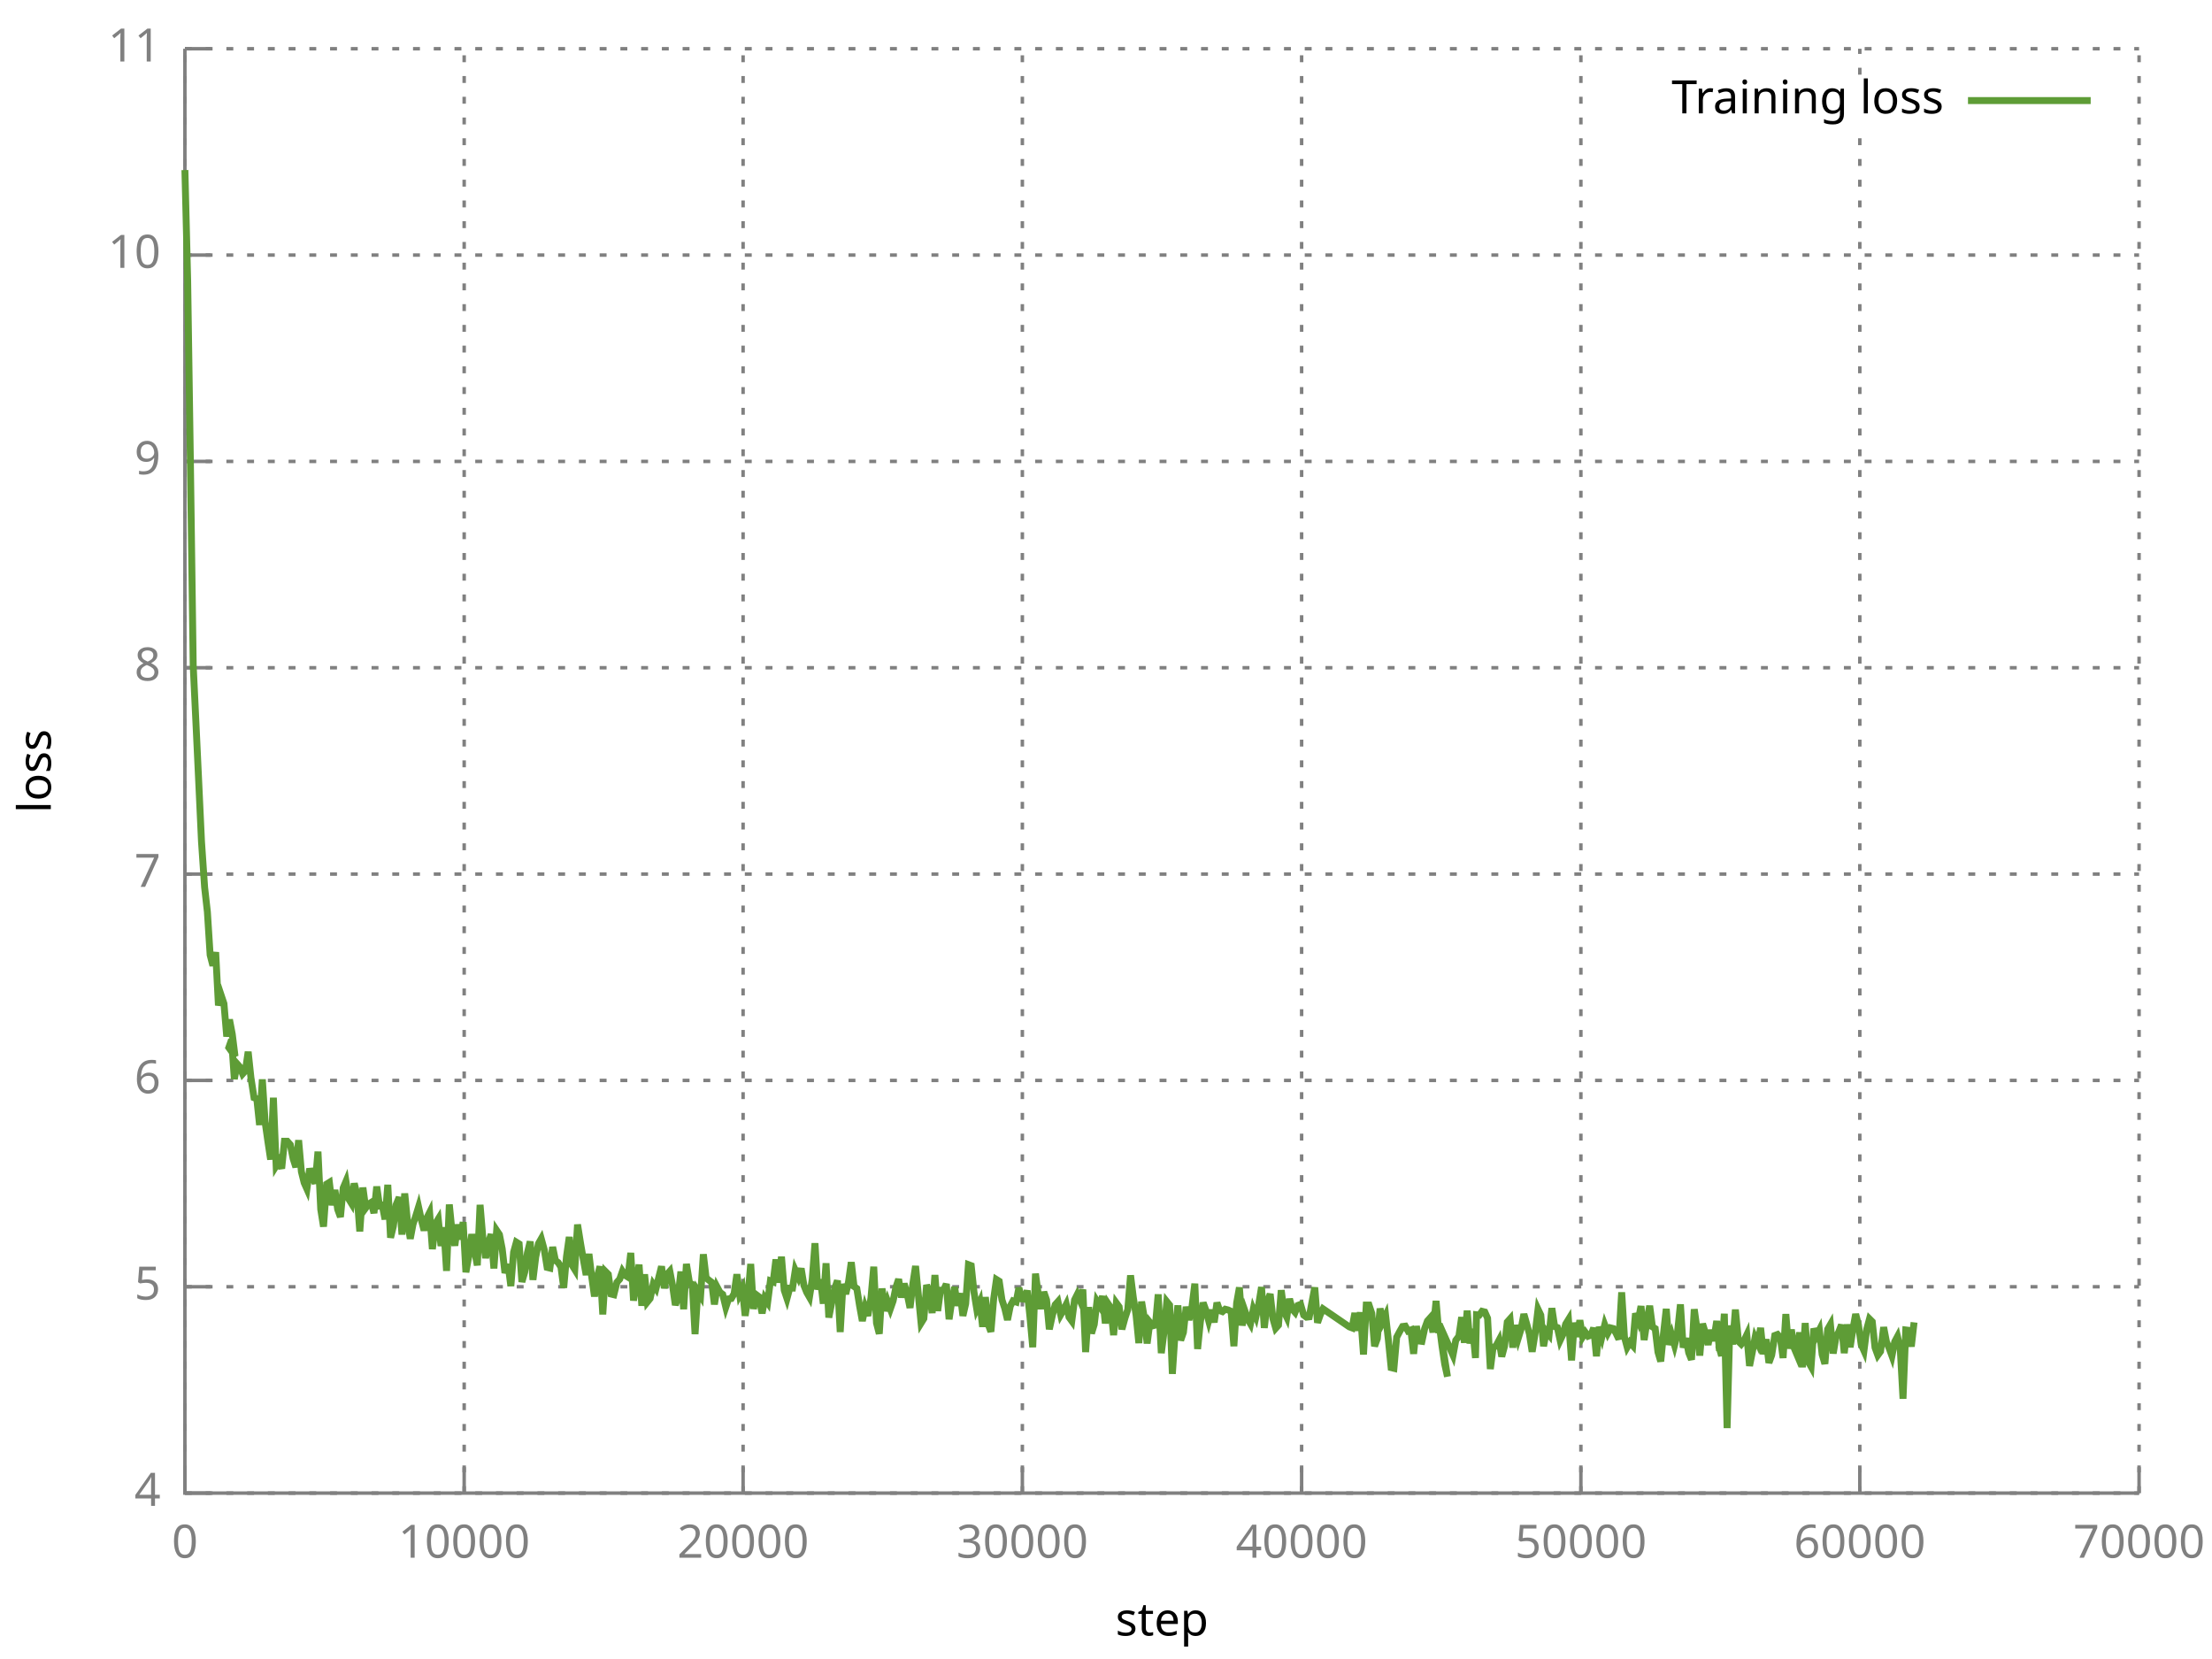
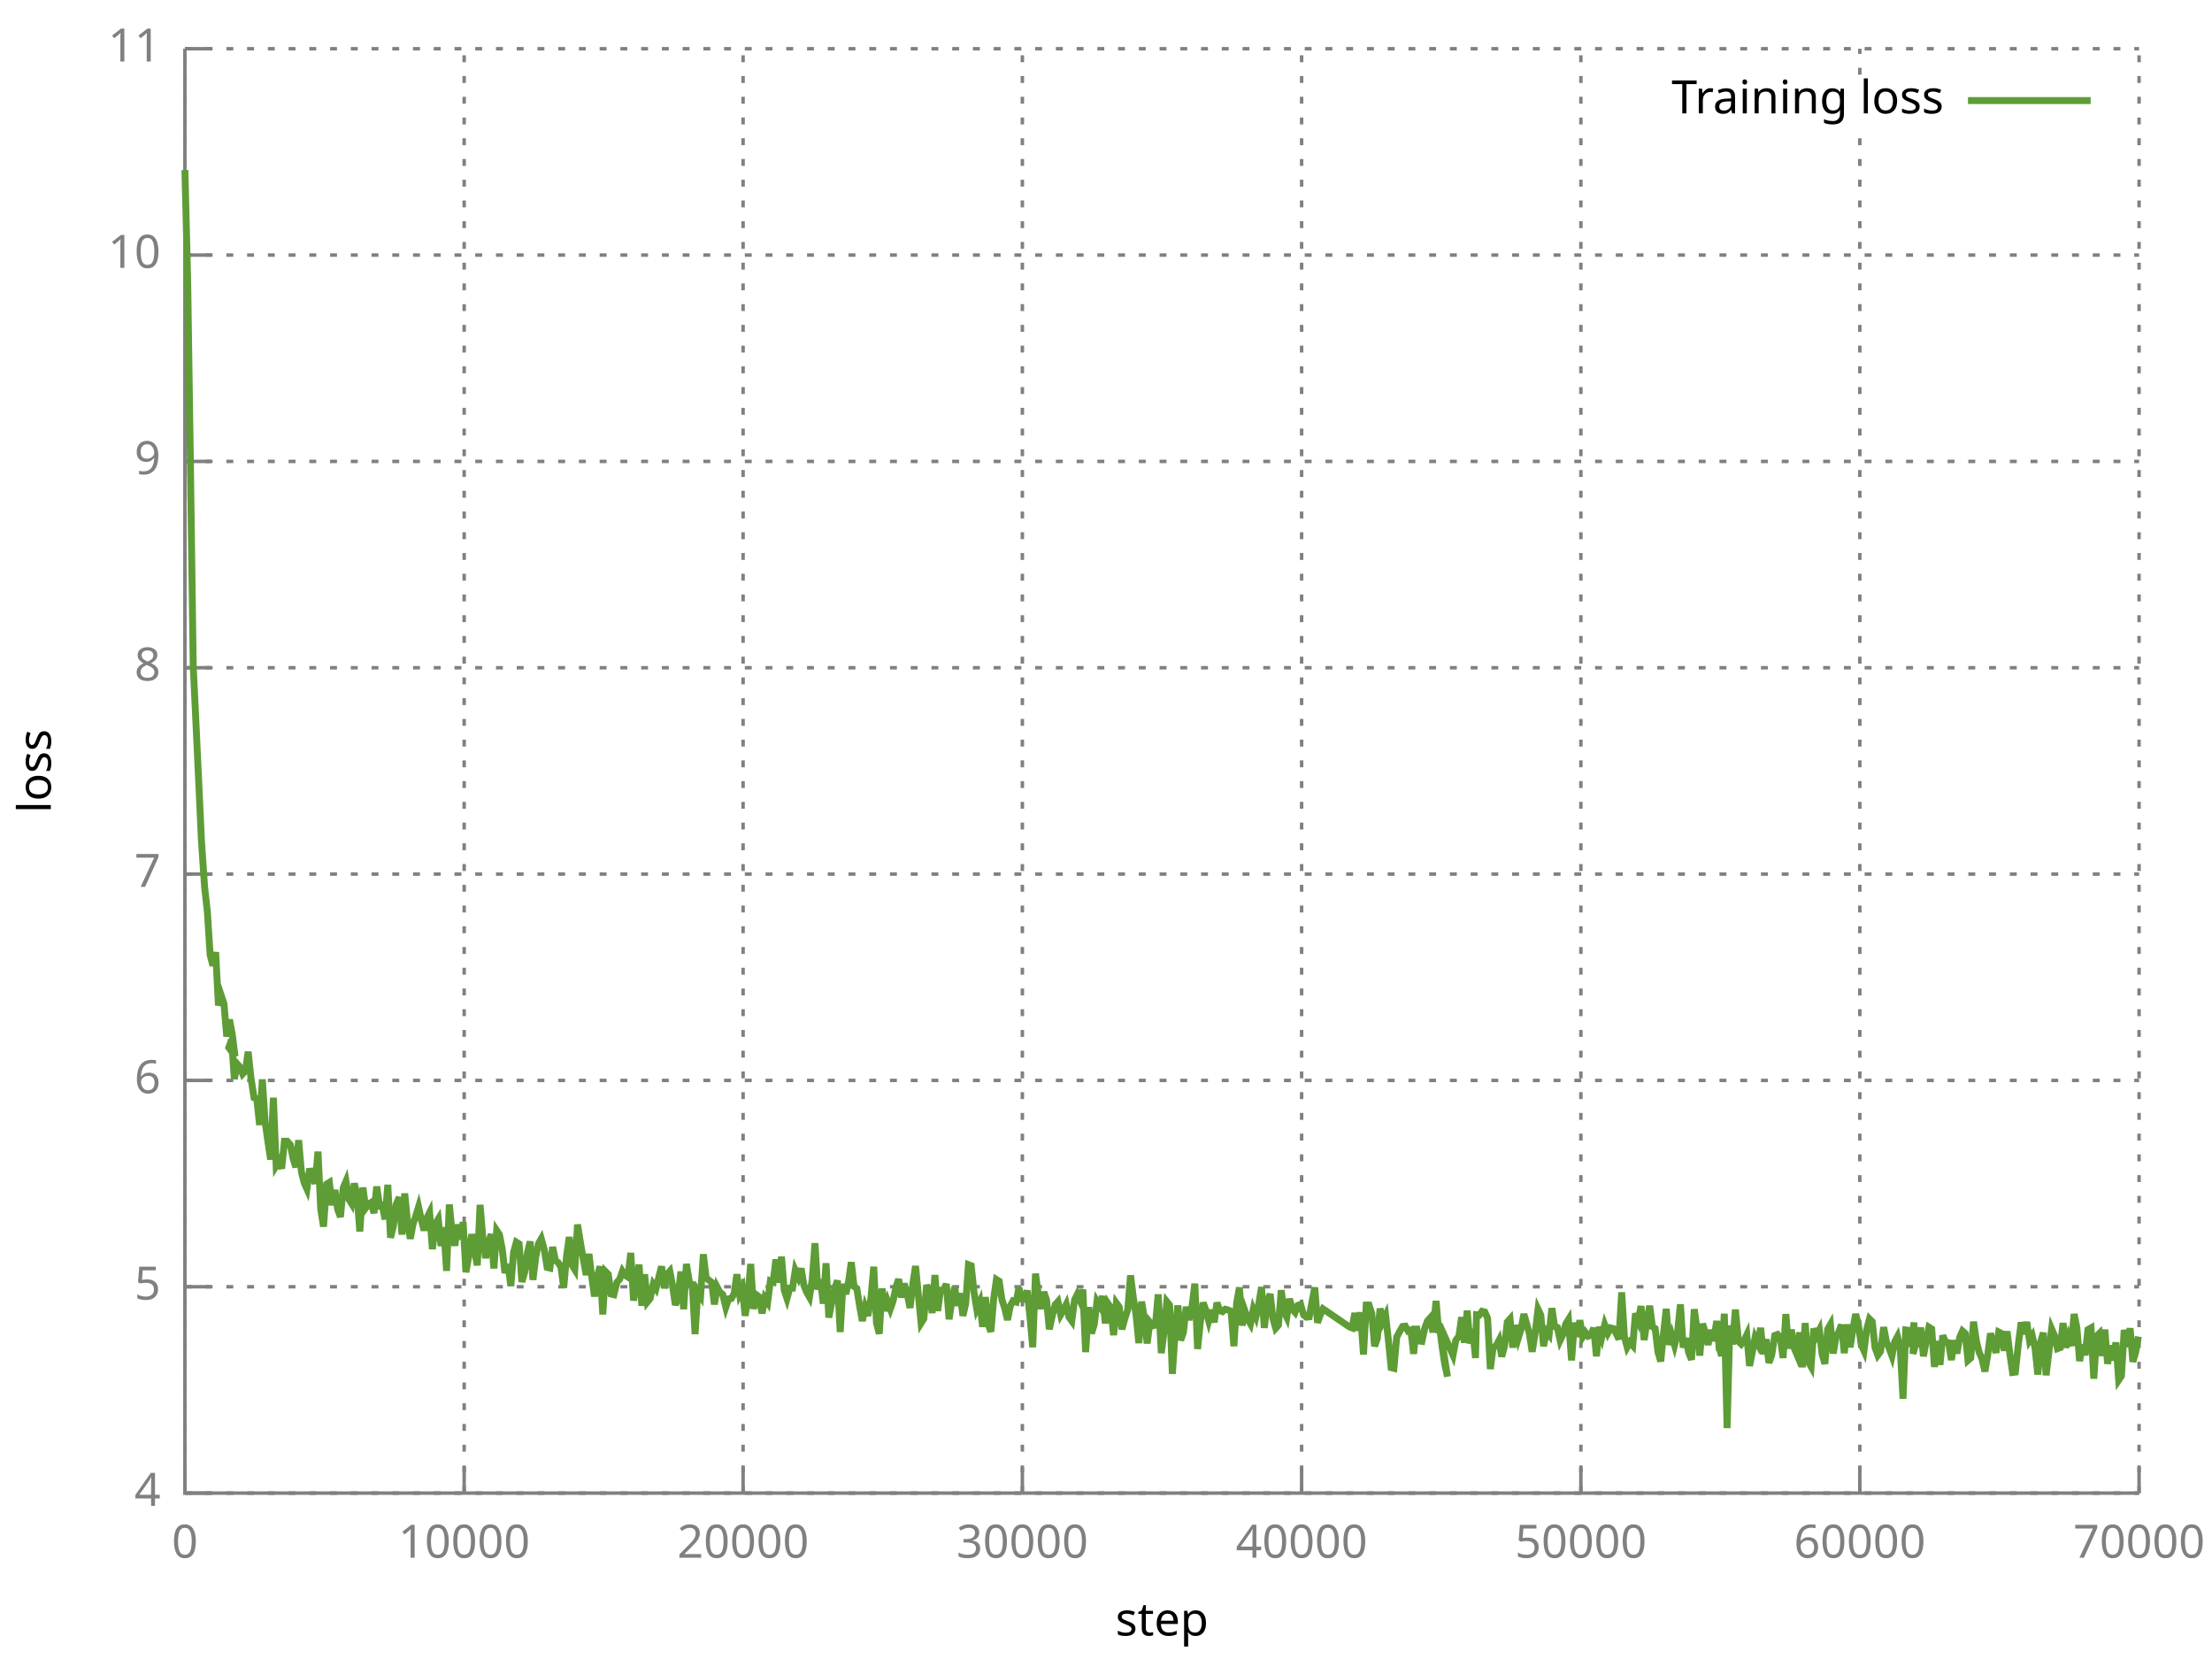
<svg xmlns="http://www.w3.org/2000/svg" xmlns:xlink="http://www.w3.org/1999/xlink" width="640" height="480" viewBox="0 0 640 480">
  <g id="gnuplot_canvas">
    <rect x="0" y="0" width="640" height="480" fill="none" />
    <defs>
      <circle id="gpDot" r="0.5" stroke-width="0.5" />
      <path id="gpPt0" stroke-width="0.267" stroke="currentColor" d="M-1,0 h2 M0,-1 v2" />
      <path id="gpPt1" stroke-width="0.267" stroke="currentColor" d="M-1,-1 L1,1 M1,-1 L-1,1" />
      <path id="gpPt2" stroke-width="0.267" stroke="currentColor" d="M-1,0 L1,0 M0,-1 L0,1 M-1,-1 L1,1 M-1,1 L1,-1" />
      <rect id="gpPt3" stroke-width="0.267" stroke="currentColor" x="-1" y="-1" width="2" height="2" />
      <rect id="gpPt4" stroke-width="0.267" stroke="currentColor" fill="currentColor" x="-1" y="-1" width="2" height="2" />
      <circle id="gpPt5" stroke-width="0.267" stroke="currentColor" cx="0" cy="0" r="1" />
      <use xlink:href="#gpPt5" id="gpPt6" fill="currentColor" stroke="none" />
      <path id="gpPt7" stroke-width="0.267" stroke="currentColor" d="M0,-1.33 L-1.33,0.67 L1.33,0.67 z" />
      <use xlink:href="#gpPt7" id="gpPt8" fill="currentColor" stroke="none" />
      <use xlink:href="#gpPt7" id="gpPt9" stroke="currentColor" transform="rotate(180)" />
      <use xlink:href="#gpPt9" id="gpPt10" fill="currentColor" stroke="none" />
      <use xlink:href="#gpPt3" id="gpPt11" stroke="currentColor" transform="rotate(45)" />
      <use xlink:href="#gpPt11" id="gpPt12" fill="currentColor" stroke="none" />
      <filter id="greybox" filterUnits="objectBoundingBox" x="0" y="0" height="1" width="1">
        <feFlood flood-color="lightgrey" flood-opacity="1" result="grey" />
        <feComposite in="SourceGraphic" in2="grey" operator="atop" />
      </filter>
    </defs>
    <g style="fill:none; color:white; stroke:currentColor; stroke-width:1.00; stroke-linecap:butt; stroke-linejoin:miter">
</g>
    <g style="fill:none; color:red; stroke:currentColor; stroke-width:1.00; stroke-linecap:butt; stroke-linejoin:miter">
</g>
    <g style="fill:none; color:gray; stroke:currentColor; stroke-width:1.00; stroke-linecap:butt; stroke-linejoin:miter">
      <path stroke="rgb(128, 128, 128)" stroke-dasharray=" 2,4" class="gridline" d="M53.5,432.0 L618.9,432.0  " />
    </g>
    <g style="fill:none; color:red; stroke:currentColor; stroke-width:1.00; stroke-linecap:butt; stroke-linejoin:miter">
      <path stroke="rgb(128, 128, 128)" d="M53.5,432.0 L61.0,432.0  " />
      <g transform="translate(46.5,435.7)" style="stroke:none; fill:rgb(128,128,128); font-family:Verdana; font-size:10.00pt; text-anchor:end">
        <text> 4</text>
      </g>
    </g>
    <g style="fill:none; color:gray; stroke:currentColor; stroke-width:1.00; stroke-linecap:butt; stroke-linejoin:miter">
      <path stroke="rgb(128, 128, 128)" stroke-dasharray=" 2,4" class="gridline" d="M53.5,372.3 L618.9,372.3  " />
    </g>
    <g style="fill:none; color:red; stroke:currentColor; stroke-width:1.00; stroke-linecap:butt; stroke-linejoin:miter">
      <path stroke="rgb(128, 128, 128)" d="M53.5,372.3 L61.0,372.3  " />
      <g transform="translate(46.5,376.0)" style="stroke:none; fill:rgb(128,128,128); font-family:Verdana; font-size:10.00pt; text-anchor:end">
        <text> 5</text>
      </g>
    </g>
    <g style="fill:none; color:gray; stroke:currentColor; stroke-width:1.00; stroke-linecap:butt; stroke-linejoin:miter">
      <path stroke="rgb(128, 128, 128)" stroke-dasharray=" 2,4" class="gridline" d="M53.5,312.6 L618.9,312.6  " />
    </g>
    <g style="fill:none; color:red; stroke:currentColor; stroke-width:1.00; stroke-linecap:butt; stroke-linejoin:miter">
      <path stroke="rgb(128, 128, 128)" d="M53.5,312.6 L61.0,312.6  " />
      <g transform="translate(46.5,316.3)" style="stroke:none; fill:rgb(128,128,128); font-family:Verdana; font-size:10.00pt; text-anchor:end">
        <text> 6</text>
      </g>
    </g>
    <g style="fill:none; color:gray; stroke:currentColor; stroke-width:1.00; stroke-linecap:butt; stroke-linejoin:miter">
      <path stroke="rgb(128, 128, 128)" stroke-dasharray=" 2,4" class="gridline" d="M53.5,252.9 L618.9,252.9  " />
    </g>
    <g style="fill:none; color:red; stroke:currentColor; stroke-width:1.00; stroke-linecap:butt; stroke-linejoin:miter">
      <path stroke="rgb(128, 128, 128)" d="M53.5,252.9 L61.0,252.9  " />
      <g transform="translate(46.5,256.6)" style="stroke:none; fill:rgb(128,128,128); font-family:Verdana; font-size:10.00pt; text-anchor:end">
        <text> 7</text>
      </g>
    </g>
    <g style="fill:none; color:gray; stroke:currentColor; stroke-width:1.00; stroke-linecap:butt; stroke-linejoin:miter">
      <path stroke="rgb(128, 128, 128)" stroke-dasharray=" 2,4" class="gridline" d="M53.5,193.2 L618.9,193.2  " />
    </g>
    <g style="fill:none; color:red; stroke:currentColor; stroke-width:1.00; stroke-linecap:butt; stroke-linejoin:miter">
      <path stroke="rgb(128, 128, 128)" d="M53.5,193.2 L61.0,193.2  " />
      <g transform="translate(46.5,196.9)" style="stroke:none; fill:rgb(128,128,128); font-family:Verdana; font-size:10.00pt; text-anchor:end">
        <text> 8</text>
      </g>
    </g>
    <g style="fill:none; color:gray; stroke:currentColor; stroke-width:1.00; stroke-linecap:butt; stroke-linejoin:miter">
      <path stroke="rgb(128, 128, 128)" stroke-dasharray=" 2,4" class="gridline" d="M53.5,133.5 L618.9,133.5  " />
    </g>
    <g style="fill:none; color:red; stroke:currentColor; stroke-width:1.00; stroke-linecap:butt; stroke-linejoin:miter">
      <path stroke="rgb(128, 128, 128)" d="M53.5,133.5 L61.0,133.5  " />
      <g transform="translate(46.5,137.2)" style="stroke:none; fill:rgb(128,128,128); font-family:Verdana; font-size:10.00pt; text-anchor:end">
        <text> 9</text>
      </g>
    </g>
    <g style="fill:none; color:gray; stroke:currentColor; stroke-width:1.00; stroke-linecap:butt; stroke-linejoin:miter">
      <path stroke="rgb(128, 128, 128)" stroke-dasharray=" 2,4" class="gridline" d="M53.5,73.8 L618.9,73.8  " />
    </g>
    <g style="fill:none; color:red; stroke:currentColor; stroke-width:1.00; stroke-linecap:butt; stroke-linejoin:miter">
      <path stroke="rgb(128, 128, 128)" d="M53.5,73.8 L61.0,73.8  " />
      <g transform="translate(46.5,77.5)" style="stroke:none; fill:rgb(128,128,128); font-family:Verdana; font-size:10.00pt; text-anchor:end">
        <text> 10</text>
      </g>
    </g>
    <g style="fill:none; color:gray; stroke:currentColor; stroke-width:1.00; stroke-linecap:butt; stroke-linejoin:miter">
      <path stroke="rgb(128, 128, 128)" stroke-dasharray=" 2,4" class="gridline" d="M53.5,14.1 L618.9,14.1  " />
    </g>
    <g style="fill:none; color:red; stroke:currentColor; stroke-width:1.00; stroke-linecap:butt; stroke-linejoin:miter">
      <path stroke="rgb(128, 128, 128)" d="M53.5,14.1 L61.0,14.1  " />
      <g transform="translate(46.5,17.8)" style="stroke:none; fill:rgb(128,128,128); font-family:Verdana; font-size:10.00pt; text-anchor:end">
        <text> 11</text>
      </g>
    </g>
    <g style="fill:none; color:gray; stroke:currentColor; stroke-width:1.00; stroke-linecap:butt; stroke-linejoin:miter">
      <path stroke="rgb(128, 128, 128)" stroke-dasharray=" 2,4" class="gridline" d="M53.5,432.0 L53.5,14.1  " />
    </g>
    <g style="fill:none; color:red; stroke:currentColor; stroke-width:1.00; stroke-linecap:butt; stroke-linejoin:miter">
      <path stroke="rgb(128, 128, 128)" d="M53.5,432.0 L53.5,424.5  " />
      <g transform="translate(53.5,450.7)" style="stroke:none; fill:rgb(128,128,128); font-family:Verdana; font-size:10.00pt; text-anchor:middle">
        <text> 0</text>
      </g>
    </g>
    <g style="fill:none; color:gray; stroke:currentColor; stroke-width:1.00; stroke-linecap:butt; stroke-linejoin:miter">
      <path stroke="rgb(128, 128, 128)" stroke-dasharray=" 2,4" class="gridline" d="M134.3,432.0 L134.3,14.1  " />
    </g>
    <g style="fill:none; color:red; stroke:currentColor; stroke-width:1.00; stroke-linecap:butt; stroke-linejoin:miter">
      <path stroke="rgb(128, 128, 128)" d="M134.3,432.0 L134.3,424.5  " />
      <g transform="translate(134.3,450.7)" style="stroke:none; fill:rgb(128,128,128); font-family:Verdana; font-size:10.00pt; text-anchor:middle">
        <text> 10000</text>
      </g>
    </g>
    <g style="fill:none; color:gray; stroke:currentColor; stroke-width:1.00; stroke-linecap:butt; stroke-linejoin:miter">
      <path stroke="rgb(128, 128, 128)" stroke-dasharray=" 2,4" class="gridline" d="M215.0,432.0 L215.0,14.1  " />
    </g>
    <g style="fill:none; color:red; stroke:currentColor; stroke-width:1.00; stroke-linecap:butt; stroke-linejoin:miter">
      <path stroke="rgb(128, 128, 128)" d="M215.0,432.0 L215.0,424.5  " />
      <g transform="translate(215.0,450.7)" style="stroke:none; fill:rgb(128,128,128); font-family:Verdana; font-size:10.00pt; text-anchor:middle">
        <text> 20000</text>
      </g>
    </g>
    <g style="fill:none; color:gray; stroke:currentColor; stroke-width:1.00; stroke-linecap:butt; stroke-linejoin:miter">
      <path stroke="rgb(128, 128, 128)" stroke-dasharray=" 2,4" class="gridline" d="M295.8,432.0 L295.8,14.1  " />
    </g>
    <g style="fill:none; color:red; stroke:currentColor; stroke-width:1.00; stroke-linecap:butt; stroke-linejoin:miter">
      <path stroke="rgb(128, 128, 128)" d="M295.8,432.0 L295.8,424.5  " />
      <g transform="translate(295.8,450.7)" style="stroke:none; fill:rgb(128,128,128); font-family:Verdana; font-size:10.00pt; text-anchor:middle">
        <text> 30000</text>
      </g>
    </g>
    <g style="fill:none; color:gray; stroke:currentColor; stroke-width:1.00; stroke-linecap:butt; stroke-linejoin:miter">
      <path stroke="rgb(128, 128, 128)" stroke-dasharray=" 2,4" class="gridline" d="M376.6,432.0 L376.6,14.1  " />
    </g>
    <g style="fill:none; color:red; stroke:currentColor; stroke-width:1.00; stroke-linecap:butt; stroke-linejoin:miter">
      <path stroke="rgb(128, 128, 128)" d="M376.6,432.0 L376.6,424.5  " />
      <g transform="translate(376.6,450.7)" style="stroke:none; fill:rgb(128,128,128); font-family:Verdana; font-size:10.00pt; text-anchor:middle">
        <text> 40000</text>
      </g>
    </g>
    <g style="fill:none; color:gray; stroke:currentColor; stroke-width:1.00; stroke-linecap:butt; stroke-linejoin:miter">
      <path stroke="rgb(128, 128, 128)" stroke-dasharray=" 2,4" class="gridline" d="M457.4,432.0 L457.4,14.1  " />
    </g>
    <g style="fill:none; color:red; stroke:currentColor; stroke-width:1.00; stroke-linecap:butt; stroke-linejoin:miter">
      <path stroke="rgb(128, 128, 128)" d="M457.4,432.0 L457.4,424.5  " />
      <g transform="translate(457.4,450.7)" style="stroke:none; fill:rgb(128,128,128); font-family:Verdana; font-size:10.00pt; text-anchor:middle">
        <text> 50000</text>
      </g>
    </g>
    <g style="fill:none; color:gray; stroke:currentColor; stroke-width:1.00; stroke-linecap:butt; stroke-linejoin:miter">
      <path stroke="rgb(128, 128, 128)" stroke-dasharray=" 2,4" class="gridline" d="M538.1,432.0 L538.1,36.6 M538.1,21.6 L538.1,14.1  " />
    </g>
    <g style="fill:none; color:red; stroke:currentColor; stroke-width:1.00; stroke-linecap:butt; stroke-linejoin:miter">
      <path stroke="rgb(128, 128, 128)" d="M538.1,432.0 L538.1,424.5  " />
      <g transform="translate(538.1,450.7)" style="stroke:none; fill:rgb(128,128,128); font-family:Verdana; font-size:10.00pt; text-anchor:middle">
        <text> 60000</text>
      </g>
    </g>
    <g style="fill:none; color:gray; stroke:currentColor; stroke-width:1.00; stroke-linecap:butt; stroke-linejoin:miter">
      <path stroke="rgb(128, 128, 128)" stroke-dasharray=" 2,4" class="gridline" d="M618.9,432.0 L618.9,14.1  " />
    </g>
    <g style="fill:none; color:red; stroke:currentColor; stroke-width:1.00; stroke-linecap:butt; stroke-linejoin:miter">
      <path stroke="rgb(128, 128, 128)" d="M618.9,432.0 L618.9,424.5  " />
      <g transform="translate(618.9,450.7)" style="stroke:none; fill:rgb(128,128,128); font-family:Verdana; font-size:10.00pt; text-anchor:middle">
        <text> 70000</text>
      </g>
      <path stroke="rgb(128, 128, 128)" d="M53.5,14.1 L53.5,432.0 L618.9,432.0 M618.9,14.1 M53.5,14.1  " />
      <g transform="translate(14.7,223.1) rotate(270)" style="stroke:none; fill:black; font-family:Verdana; font-size:10.00pt; text-anchor:middle">
        <text>loss</text>
      </g>
    </g>
    <g style="fill:none; color:black; stroke:currentColor; stroke-width:1.00; stroke-linecap:butt; stroke-linejoin:miter">
      <g transform="translate(336.2,473.2)" style="stroke:none; fill:black; font-family:Verdana; font-size:10.00pt; text-anchor:middle">
        <text>step</text>
      </g>
    </g>
    <g style="fill:none; color:red; stroke:currentColor; stroke-width:1.00; stroke-linecap:butt; stroke-linejoin:miter">
</g>
    <g id="gnuplot_plot_1">
      <g style="fill:none; color:white; stroke:rgb(128, 128, 128); stroke-width:2.00; stroke-linecap:butt; stroke-linejoin:miter">
</g>
      <g style="fill:none; color:red; stroke:currentColor; stroke-width:2.00; stroke-linecap:butt; stroke-linejoin:miter">
        <g transform="translate(562.4,32.8)" style="stroke:none; fill:black; font-family:Verdana; font-size:10.00pt; text-anchor:end">
          <text>Training loss</text>
        </g>
-         <path stroke="rgb( 94, 156,  54)" d="M569.4,29.1 L604.9,29.1 M53.5,49.2 L54.3,81.3 L55.1,134.7 L55.9,192.5 L56.7,209.3 L57.5,226.3    L58.3,243.5 L59.2,256.7 L60.0,263.8 L60.8,276.3 L61.6,279.4 L62.4,275.5 L63.2,290.9 L64.0,288.0    L64.8,290.4 L65.6,299.9 L66.4,295.0 L67.2,299.2 L68.0,305.6 L66.2,303.1 L67.0,300.8 L67.8,312.2    L68.6,307.8 L69.4,308.7 L70.2,310.7 L71.0,309.8 L71.8,304.3 L72.6,311.8 L73.5,317.6 L74.3,317.9    L75.1,325.5 L75.9,312.3 L76.7,324.6 L77.5,330.2 L78.3,335.5 L79.1,317.6 L79.9,337.3 L80.7,336.0    L81.5,338.1 L82.3,330.2 L83.1,330.2 L84.0,331.2 L84.8,335.2 L85.6,337.7 L86.4,329.9 L87.2,339.0    L88.0,342.2 L88.8,344.0 L89.6,338.1 L90.4,340.6 L91.2,342.4 L92.0,333.2 L92.8,349.9 L93.6,354.9    L94.5,342.6 L95.3,342.1 L96.1,348.7 L96.9,344.3 L97.7,349.9 L98.5,352.1 L99.3,343.7 L100.1,341.8    L100.9,346.9 L101.7,348.2 L102.5,342.4 L103.3,345.7 L104.1,356.3 L105.0,343.6 L105.8,349.5 L106.6,348.4    L107.4,347.9 L108.2,351.0 L109.0,343.3 L109.8,348.9 L110.6,348.7 L111.4,352.8 L112.2,342.8 L113.0,358.1    L113.8,354.8 L114.6,348.6 L115.5,346.4 L116.3,357.2 L117.1,345.3 L117.9,353.4 L118.7,358.4 L119.5,354.2    L120.3,351.8 L121.1,349.2 L121.9,352.9 L122.7,356.0 L123.5,352.4 L124.3,350.8 L125.1,361.4 L126.0,354.0    L126.8,352.7 L127.6,360.5 L128.4,355.1 L129.2,367.7 L130.0,348.5 L130.8,356.5 L131.6,360.4 L132.4,354.3    L133.2,358.6 L134.0,353.6 L134.8,368.1 L135.6,363.6 L136.5,357.1 L137.3,361.9 L138.1,366.1 L138.9,348.6    L139.7,358.1 L140.5,364.0 L141.3,359.6 L142.1,357.1 L142.9,367.0 L143.7,356.0 L144.5,357.2 L145.3,361.3    L146.1,368.3 L147.0,365.8 L147.8,372.1 L148.6,362.3 L149.4,359.4 L150.2,359.9 L151.0,370.9 L151.8,368.1    L152.6,362.5 L153.4,359.2 L154.2,370.3 L155.0,363.7 L155.8,359.8 L156.6,358.4 L157.5,361.7 L158.3,366.7    L159.1,366.9 L159.9,360.8 L160.7,364.7 L161.5,365.3 L162.3,366.6 L163.1,372.6 L163.9,363.6 L164.7,357.9    L165.5,366.0 L166.3,367.3 L167.1,354.3 L168.0,359.9 L168.8,364.5 L169.6,368.9 L170.4,362.8 L171.2,369.4    L172.0,375.1 L172.8,369.5 L173.6,366.4 L174.4,380.3 L175.2,367.9 L176.0,368.7 L176.8,374.4 L177.6,374.6    L178.5,371.0 L179.3,370.1 L180.1,367.8 L180.9,369.0 L181.7,369.5 L182.5,362.5 L183.3,376.3 L184.1,370.9    L184.9,365.9 L185.7,377.8 L186.5,368.7 L187.3,376.7 L188.1,375.7 L189.0,371.6 L189.8,372.8 L190.6,369.6    L191.4,366.4 L192.2,372.7 L193.0,368.7 L193.8,367.8 L194.6,372.0 L195.4,377.6 L196.2,375.2 L197.0,367.9    L197.8,378.8 L198.6,365.7 L199.5,371.2 L200.3,371.6 L201.1,386.0 L201.9,373.6 L202.7,374.9 L203.5,362.9    L204.3,369.7 L205.1,370.4 L205.9,371.0 L206.7,377.4 L207.5,372.4 L208.3,373.9 L209.1,374.5 L210.0,378.2    L210.8,375.8 L211.6,375.7 L212.4,374.3 L213.2,368.7 L214.0,374.5 L214.8,372.9 L215.6,380.7 L216.4,375.2    L217.2,365.7 L218.0,378.7 L218.8,374.6 L219.6,375.2 L220.5,380.0 L221.3,375.6 L222.1,376.8 L222.9,370.6    L223.7,370.9 L224.5,364.4 L225.3,371.1 L226.1,363.6 L226.9,373.3 L227.7,375.7 L228.5,372.7 L229.3,372.7    L230.1,367.5 L231.0,369.5 L231.8,367.0 L232.6,371.9 L233.4,373.9 L234.2,375.3 L235.0,370.2 L235.8,359.7    L236.6,373.1 L237.4,370.2 L238.2,377.2 L239.0,365.5 L239.8,381.2 L240.6,377.1 L241.5,372.8 L242.3,370.5    L243.1,385.4 L243.9,371.5 L244.7,374.4 L245.5,370.9 L246.3,365.2 L247.1,372.2 L247.9,372.8 L248.7,377.8    L249.5,382.2 L250.3,378.3 L251.1,380.7 L252.0,375.5 L252.8,366.5 L253.6,382.8 L254.4,385.9 L255.2,372.8    L256.0,379.3 L256.8,376.5 L257.6,378.7 L258.4,376.4 L259.2,372.5 L260.0,370.1 L260.8,375.4 L261.6,371.4    L262.5,374.5 L263.3,378.4 L264.1,371.5 L264.9,366.3 L265.7,374.6 L266.5,382.8 L267.3,381.5 L268.1,371.8    L268.9,373.8 L269.7,379.9 L270.5,368.9 L271.3,379.3 L272.1,373.3 L273.0,373.3 L273.8,371.5 L274.6,381.7    L275.4,376.3 L276.2,372.4 L277.0,377.8 L277.8,374.2 L278.6,380.7 L279.4,377.2 L280.2,365.9 L281.0,366.2    L281.8,373.8 L282.6,378.7 L283.5,376.7 L284.3,383.9 L285.1,375.3 L285.9,383.1 L286.7,385.3 L287.5,375.8    L288.3,370.2 L289.1,370.7 L289.9,376.1 L290.7,378.5 L291.5,381.9 L292.3,377.9 L293.1,376.4 L294.0,376.7    L294.8,372.6 L295.6,375.8 L296.4,375.9 L297.2,373.4 L298.0,381.0 L298.8,389.8 L299.6,368.5 L300.4,374.5    L301.2,378.7 L302.0,373.8 L302.8,376.1 L303.6,384.6 L304.5,380.5 L305.3,377.5 L306.1,376.6 L306.9,380.4    L307.7,379.0 L308.5,377.4 L309.3,381.1 L310.1,382.2 L310.9,376.1 L311.7,374.5 L312.5,376.3 L313.3,373.1    L314.1,391.2 L315.0,378.2 L315.8,385.8 L316.6,383.2 L317.4,376.5 L318.2,377.8 L319.0,375.0 L319.8,382.9    L320.6,377.2 L321.4,378.4 L322.2,386.3 L323.0,377.0 L323.8,378.1 L324.6,384.6 L325.5,381.3 L326.3,378.9    L327.1,369.0 L327.9,375.4 L328.7,380.5 L329.5,388.6 L330.3,376.6 L331.1,381.4 L331.9,388.7 L332.7,382.6    L333.5,383.6 L334.3,383.4 L335.1,374.5 L336.0,391.5 L336.8,385.2 L337.6,376.6 L338.4,377.6 L339.2,397.5    L340.0,385.5 L340.8,377.7 L341.6,387.8 L342.4,385.5 L343.2,378.1 L344.0,381.9 L344.8,378.7 L345.7,371.4    L346.5,390.3 L347.3,382.5 L348.1,376.9 L348.9,379.1 L349.7,382.1 L350.5,379.0 L351.3,382.6 L352.1,376.9    L352.9,379.2 L353.7,379.5 L354.5,378.8 L355.3,379.0 L356.2,379.4 L357.0,389.5 L357.8,377.0 L358.6,372.5    L359.4,383.5 L360.2,379.3 L361.0,381.6 L361.8,383.0 L362.6,378.9 L363.4,380.9 L364.2,377.3 L365.0,372.4    L365.8,384.2 L366.7,376.5 L367.5,374.4 L368.3,381.5 L369.1,384.3 L369.9,383.4 L370.7,373.3 L371.5,379.4    L372.3,381.1 L373.1,375.8 L373.9,378.8 L374.7,379.7 L375.5,377.7 L376.3,377.4 L377.2,380.5 L378.0,381.1    L378.8,381.0 L379.6,376.7 L380.4,372.5 L381.2,382.7 L382.0,380.4 L382.8,378.7 L390.4,383.9 L391.2,384.2    L392.0,379.9 L392.8,385.0 L393.6,379.7 L394.5,391.9 L395.3,377.6 L396.1,377.6 L396.9,380.0 L397.7,389.5    L398.5,387.3 L399.3,378.6 L400.1,382.3 L400.9,380.6 L401.7,387.7 L402.5,395.7 L403.3,395.9 L404.1,386.9    L405.0,385.2 L405.8,383.8 L406.6,383.7 L407.4,385.1 L408.2,384.8 L409.0,391.7 L409.8,383.7 L410.6,388.0    L411.4,388.1 L412.2,384.4 L413.0,382.2 L413.8,381.3 L414.6,385.5 L415.5,376.4 L416.3,385.7 L416.4,383.1    L417.2,389.3 L418.0,394.7 L418.8,398.3 L416.4,383.1 L420.4,392.1 L421.2,387.8 L422.1,386.6 L422.9,381.1    L423.7,388.5 L424.5,379.2 L425.3,388.7 L426.1,384.5 L426.9,392.9 L427.2,380.4 L428.0,380.5 L428.8,379.4    L429.6,379.6 L430.4,381.4 L431.2,396.1 L432.0,389.8 L432.8,389.5 L433.7,387.8 L434.5,392.5 L435.3,389.5    L436.1,382.5 L436.9,381.6 L437.7,389.9 L438.5,383.4 L439.3,387.1 L440.1,384.5 L440.9,380.2 L441.7,383.0    L442.5,385.9 L443.3,391.1 L444.2,385.5 L445.0,378.8 L445.8,380.5 L446.6,389.5 L447.4,385.2 L448.2,386.2    L449.0,378.5 L449.8,383.8 L450.6,384.1 L451.4,387.8 L452.2,386.1 L453.0,383.1 L453.8,381.8 L454.7,393.6    L455.5,382.7 L456.3,386.8 L457.1,382.0 L457.9,386.8 L458.7,385.5 L459.5,386.6 L460.3,386.3 L461.1,384.2    L461.9,392.4 L462.7,383.9 L463.5,386.7 L464.3,383.3 L465.2,385.7 L466.0,384.2 L466.8,384.4 L467.6,385.8    L468.4,387.5 L469.2,373.9 L470.0,386.8 L470.8,389.8 L471.6,388.4 L472.4,389.3 L473.2,380.0 L474.0,382.0    L474.8,377.9 L475.7,387.7 L476.5,382.4 L477.3,377.8 L478.1,383.9 L478.9,384.4 L479.7,391.2 L480.5,393.9    L481.3,385.9 L482.1,378.7 L482.9,389.1 L483.7,386.4 L484.5,389.2 L485.3,386.0 L486.2,377.4 L487.0,389.9    L487.8,387.2 L488.6,391.4 L489.4,393.4 L490.2,378.8 L491.0,384.5 L491.8,392.2 L492.6,383.0 L493.4,385.6    L494.2,389.1 L495.0,384.8 L495.8,388.0 L496.7,382.2 L497.5,390.8 L497.3,389.4 L498.1,392.3 L498.9,380.1    L499.7,413.2 L500.5,383.5 L501.3,389.0 L502.1,378.9 L503.0,388.1 L503.8,388.9 L504.6,387.9 L505.4,386.2    L506.2,395.2 L507.0,391.2 L507.8,387.0 L508.6,388.7 L509.4,384.2 L510.2,391.8 L511.0,387.5 L511.8,394.3    L512.6,392.1 L513.5,386.4 L514.3,386.1 L515.1,387.0 L515.9,392.9 L516.7,380.2 L517.5,390.2 L518.3,384.7    L519.1,390.0 L519.9,391.9 L520.7,385.5 L521.5,395.6 L522.3,382.8 L523.1,393.8 L524.0,395.4 L524.8,384.4    L525.6,386.4 L526.4,384.8 L527.2,391.9 L528.0,394.6 L528.8,384.6 L529.6,383.2 L530.4,391.6 L531.2,386.9    L532.0,385.4 L532.8,383.3 L533.6,391.5 L534.5,383.2 L535.3,389.8 L536.1,384.6 L536.9,380.2 L537.7,383.3    L538.5,389.0 L539.3,390.8 L540.1,384.6 L540.9,381.6 L541.7,382.4 L542.5,389.9 L543.3,392.1 L544.1,391.0    L545.0,384.0 L545.8,388.2 L546.6,390.1 L547.4,392.3 L548.2,388.2 L549.0,386.7 L549.8,390.2 L550.6,404.7    L551.4,384.8 L552.2,384.9 L553.0,389.6 L553.8,382.6  " />
+         <path stroke="rgb( 94, 156,  54)" d="M569.4,29.1 L604.9,29.1 M53.5,49.2 L54.3,81.3 L55.1,134.7 L55.9,192.5 L56.7,209.3 L57.5,226.3    L58.3,243.5 L59.2,256.7 L60.0,263.8 L60.8,276.3 L61.6,279.4 L62.4,275.5 L63.2,290.9 L64.0,288.0    L64.8,290.4 L65.6,299.9 L66.4,295.0 L67.2,299.2 L68.0,305.6 L66.2,303.1 L67.0,300.8 L67.8,312.2    L68.6,307.8 L69.4,308.7 L70.2,310.7 L71.0,309.8 L71.8,304.3 L72.6,311.8 L73.5,317.6 L74.3,317.9    L75.1,325.5 L75.9,312.3 L76.7,324.6 L77.5,330.2 L78.3,335.5 L79.1,317.6 L79.9,337.3 L80.7,336.0    L81.5,338.1 L82.3,330.2 L83.1,330.2 L84.0,331.2 L84.8,335.2 L85.6,337.7 L86.4,329.9 L87.2,339.0    L88.0,342.2 L88.8,344.0 L89.6,338.1 L90.4,340.6 L91.2,342.4 L92.0,333.2 L92.8,349.9 L93.6,354.9    L94.5,342.6 L95.3,342.1 L96.1,348.7 L96.9,344.3 L97.7,349.9 L98.5,352.1 L99.3,343.7 L100.1,341.8    L100.9,346.9 L101.7,348.2 L102.5,342.4 L103.3,345.7 L104.1,356.3 L105.0,343.6 L105.8,349.5 L106.6,348.4    L107.4,347.9 L108.2,351.0 L109.0,343.3 L109.8,348.9 L110.6,348.7 L111.4,352.8 L112.2,342.8 L113.0,358.1    L113.8,354.8 L114.6,348.6 L115.5,346.4 L116.3,357.2 L117.1,345.3 L117.9,353.4 L118.7,358.4 L119.5,354.2    L120.3,351.8 L121.1,349.2 L121.9,352.9 L122.7,356.0 L123.5,352.4 L124.3,350.8 L125.1,361.4 L126.0,354.0    L126.8,352.7 L127.6,360.5 L128.4,355.1 L129.2,367.7 L130.0,348.5 L130.8,356.5 L131.6,360.4 L132.4,354.3    L133.2,358.6 L134.0,353.6 L134.8,368.1 L135.6,363.6 L136.5,357.1 L137.3,361.9 L138.1,366.1 L138.9,348.6    L139.7,358.1 L140.5,364.0 L141.3,359.6 L142.1,357.1 L142.9,367.0 L143.7,356.0 L144.5,357.2 L145.3,361.3    L146.1,368.3 L147.0,365.8 L147.8,372.1 L148.6,362.3 L149.4,359.4 L150.2,359.9 L151.0,370.9 L151.8,368.1    L152.6,362.5 L153.4,359.2 L154.2,370.3 L155.0,363.7 L155.8,359.8 L156.6,358.4 L157.5,361.7 L158.3,366.7    L159.1,366.9 L159.9,360.8 L160.7,364.7 L161.5,365.3 L162.3,366.6 L163.1,372.6 L163.9,363.6 L164.7,357.9    L165.5,366.0 L166.3,367.3 L167.1,354.3 L168.0,359.9 L168.8,364.5 L169.6,368.9 L170.4,362.8 L171.2,369.4    L172.0,375.1 L172.8,369.5 L173.6,366.4 L174.4,380.3 L175.2,367.9 L176.0,368.7 L176.8,374.4 L177.6,374.6    L178.5,371.0 L179.3,370.1 L180.1,367.8 L180.9,369.0 L181.7,369.5 L182.5,362.5 L183.3,376.3 L184.1,370.9    L184.9,365.9 L185.7,377.8 L186.5,368.7 L187.3,376.7 L188.1,375.7 L189.0,371.6 L189.8,372.8 L190.6,369.6    L191.4,366.4 L192.2,372.7 L193.0,368.7 L193.8,367.8 L194.6,372.0 L195.4,377.6 L196.2,375.2 L197.0,367.9    L197.8,378.8 L198.6,365.7 L199.5,371.2 L200.3,371.6 L201.1,386.0 L201.9,373.6 L202.7,374.9 L203.5,362.9    L204.3,369.7 L205.1,370.4 L205.9,371.0 L206.7,377.4 L207.5,372.4 L208.3,373.9 L209.1,374.5 L210.0,378.2    L210.8,375.8 L211.6,375.7 L212.4,374.3 L213.2,368.7 L214.0,374.5 L214.8,372.9 L215.6,380.7 L216.4,375.2    L217.2,365.7 L218.0,378.7 L218.8,374.6 L219.6,375.2 L220.5,380.0 L221.3,375.6 L222.1,376.8 L222.9,370.6    L223.7,370.9 L224.5,364.4 L225.3,371.1 L226.1,363.6 L226.9,373.3 L227.7,375.7 L228.5,372.7 L229.3,372.7    L230.1,367.5 L231.0,369.5 L231.8,367.0 L232.6,371.9 L233.4,373.9 L234.2,375.3 L235.0,370.2 L235.8,359.7    L236.6,373.1 L237.4,370.2 L238.2,377.2 L239.0,365.5 L239.8,381.2 L240.6,377.1 L241.5,372.8 L242.3,370.5    L243.1,385.4 L243.9,371.5 L244.7,374.4 L245.5,370.9 L246.3,365.2 L247.1,372.2 L247.9,372.8 L248.7,377.8    L249.5,382.2 L250.3,378.3 L251.1,380.7 L252.0,375.5 L252.8,366.5 L253.6,382.8 L254.4,385.9 L255.2,372.8    L256.0,379.3 L256.8,376.5 L257.6,378.7 L258.4,376.4 L259.2,372.5 L260.0,370.1 L260.8,375.4 L261.6,371.4    L262.5,374.5 L263.3,378.4 L264.1,371.5 L264.9,366.3 L265.7,374.6 L266.5,382.8 L267.3,381.5 L268.1,371.8    L268.9,373.8 L269.7,379.9 L270.5,368.9 L271.3,379.3 L272.1,373.3 L273.0,373.3 L273.8,371.5 L274.6,381.7    L275.4,376.3 L276.2,372.4 L277.0,377.8 L277.8,374.2 L278.6,380.7 L279.4,377.2 L280.2,365.9 L281.0,366.2    L281.8,373.8 L282.6,378.7 L283.5,376.7 L284.3,383.9 L285.1,375.3 L285.9,383.1 L286.7,385.3 L287.5,375.8    L288.3,370.2 L289.1,370.7 L289.9,376.1 L290.7,378.5 L291.5,381.9 L292.3,377.9 L293.1,376.4 L294.0,376.7    L294.8,372.6 L295.6,375.8 L296.4,375.9 L297.2,373.4 L298.0,381.0 L298.8,389.8 L299.6,368.5 L300.4,374.5    L301.2,378.7 L302.0,373.8 L302.8,376.1 L303.6,384.6 L304.5,380.5 L305.3,377.5 L306.1,376.6 L306.9,380.4    L307.7,379.0 L308.5,377.4 L309.3,381.1 L310.1,382.2 L310.9,376.1 L311.7,374.5 L312.5,376.3 L313.3,373.1    L314.1,391.2 L315.0,378.2 L315.8,385.8 L316.6,383.2 L317.4,376.5 L318.2,377.8 L319.0,375.0 L319.8,382.9    L320.6,377.2 L321.4,378.4 L322.2,386.3 L323.0,377.0 L323.8,378.1 L324.6,384.6 L325.5,381.3 L326.3,378.9    L327.1,369.0 L327.9,375.4 L328.7,380.5 L329.5,388.6 L330.3,376.6 L331.1,381.4 L331.9,388.7 L332.7,382.6    L333.5,383.6 L334.3,383.4 L335.1,374.5 L336.0,391.5 L336.8,385.2 L337.6,376.6 L338.4,377.6 L339.2,397.5    L340.0,385.5 L340.8,377.7 L341.6,387.8 L342.4,385.5 L343.2,378.1 L344.0,381.9 L344.8,378.7 L345.7,371.4    L346.5,390.3 L347.3,382.5 L348.1,376.9 L348.9,379.1 L349.7,382.1 L350.5,379.0 L351.3,382.6 L352.1,376.9    L352.9,379.2 L353.7,379.5 L354.5,378.8 L355.3,379.0 L356.2,379.4 L357.0,389.5 L357.8,377.0 L358.6,372.5    L359.4,383.5 L360.2,379.3 L361.0,381.6 L361.8,383.0 L362.6,378.9 L363.4,380.9 L364.2,377.3 L365.0,372.4    L365.8,384.2 L366.7,376.5 L367.5,374.4 L368.3,381.5 L369.1,384.3 L369.9,383.4 L370.7,373.3 L371.5,379.4    L372.3,381.1 L373.1,375.8 L373.9,378.8 L374.7,379.7 L375.5,377.7 L376.3,377.4 L377.2,380.5 L378.0,381.1    L378.8,381.0 L379.6,376.7 L380.4,372.5 L381.2,382.7 L382.0,380.4 L382.8,378.7 L390.4,383.9 L391.2,384.2    L392.0,379.9 L392.8,385.0 L393.6,379.7 L394.5,391.9 L395.3,377.6 L396.1,377.6 L396.9,380.0 L397.7,389.5    L398.5,387.3 L399.3,378.6 L400.1,382.3 L400.9,380.6 L401.7,387.7 L402.5,395.7 L403.3,395.9 L404.1,386.9    L405.0,385.2 L405.8,383.8 L406.6,383.7 L407.4,385.1 L408.2,384.8 L409.0,391.7 L409.8,383.7 L410.6,388.0    L411.4,388.1 L412.2,384.4 L413.0,382.2 L413.8,381.3 L414.6,385.5 L415.5,376.4 L416.3,385.7 L416.4,383.1    L417.2,389.3 L418.0,394.7 L418.8,398.3 L416.4,383.1 L420.4,392.1 L421.2,387.8 L422.1,386.6 L422.9,381.1    L423.7,388.5 L424.5,379.2 L425.3,388.7 L426.1,384.5 L426.9,392.9 L427.2,380.4 L428.0,380.5 L428.8,379.4    L429.6,379.6 L430.4,381.4 L431.2,396.1 L432.0,389.8 L432.8,389.5 L433.7,387.8 L434.5,392.5 L435.3,389.5    L436.1,382.5 L436.9,381.6 L437.7,389.9 L438.5,383.4 L439.3,387.1 L440.1,384.5 L440.9,380.2 L441.7,383.0    L442.5,385.9 L443.3,391.1 L444.2,385.5 L445.0,378.8 L445.8,380.5 L446.6,389.5 L447.4,385.2 L448.2,386.2    L449.0,378.5 L449.8,383.8 L450.6,384.1 L451.4,387.8 L452.2,386.1 L453.0,383.1 L453.8,381.8 L454.7,393.6    L455.5,382.7 L456.3,386.8 L457.1,382.0 L457.9,386.8 L458.7,385.5 L459.5,386.6 L460.3,386.3 L461.1,384.2    L461.9,392.4 L462.7,383.9 L463.5,386.7 L464.3,383.3 L465.2,385.7 L466.0,384.2 L466.8,384.4 L467.6,385.8    L468.4,387.5 L469.2,373.9 L470.0,386.8 L470.8,389.8 L471.6,388.4 L472.4,389.3 L473.2,380.0 L474.0,382.0    L474.8,377.9 L475.7,387.7 L476.5,382.4 L477.3,377.8 L478.1,383.9 L478.9,384.4 L479.7,391.2 L480.5,393.9    L481.3,385.9 L482.1,378.7 L482.9,389.1 L483.7,386.4 L484.5,389.2 L485.3,386.0 L486.2,377.4 L487.0,389.9    L487.8,387.2 L488.6,391.4 L489.4,393.4 L490.2,378.8 L491.0,384.5 L491.8,392.2 L492.6,383.0 L493.4,385.6    L494.2,389.1 L495.0,384.8 L495.8,388.0 L496.7,382.2 L497.5,390.8 L497.3,389.4 L498.1,392.3 L498.9,380.1    L499.7,413.2 L500.5,383.5 L501.3,389.0 L502.1,378.9 L503.0,388.1 L503.8,388.9 L504.6,387.9 L505.4,386.2    L506.2,395.2 L507.0,391.2 L507.8,387.0 L508.6,388.7 L509.4,384.2 L510.2,391.8 L511.0,387.5 L511.8,394.3    L512.6,392.1 L513.5,386.4 L514.3,386.1 L515.1,387.0 L515.9,392.9 L516.7,380.2 L517.5,390.2 L518.3,384.7    L519.1,390.0 L519.9,391.9 L520.7,385.5 L521.5,395.6 L522.3,382.8 L523.1,393.8 L524.0,395.4 L524.8,384.4    L525.6,386.4 L526.4,384.8 L527.2,391.9 L528.0,394.6 L528.8,384.6 L529.6,383.2 L530.4,391.6 L531.2,386.9    L532.0,385.4 L532.8,383.3 L533.6,391.5 L534.5,383.2 L535.3,389.8 L536.1,384.6 L536.9,380.2 L537.7,383.3    L538.5,389.0 L539.3,390.8 L540.1,384.6 L540.9,381.6 L541.7,382.4 L542.5,389.9 L543.3,392.1 L544.1,391.0    L545.0,384.0 L545.8,388.2 L546.6,390.1 L547.4,392.3 L548.2,388.2 L549.0,386.7 L549.8,390.2 L550.6,404.7    L551.4,384.8 L552.2,384.9 L553.0,389.6 L553.8,382.6 L553.5,391.7 L554.1,389.4 L554.9,388.8 L555.7,384.1    L556.5,392.4 L557.3,388.2 L558.1,384.0 L558.9,384.5 L559.7,395.5 L560.5,388.0 L561.3,394.9 L562.1,386.4    L562.9,388.3 L563.8,388.5 L564.6,393.5 L565.4,387.8 L566.2,391.6 L567.0,386.9 L567.8,385.1 L568.6,385.8    L569.4,393.6 L570.2,392.9 L571.0,382.4 L571.8,387.8 L572.6,391.2 L573.4,393.0 L574.3,396.8 L575.1,392.1    L575.9,385.8 L576.7,388.5 L577.5,391.4 L578.3,385.4 L579.1,385.8 L579.9,390.8 L580.7,385.2 L581.5,391.6    L582.3,397.1 L583.1,397.0 L584.0,388.7 L584.8,382.6 L585.6,386.0 L586.4,382.5 L587.2,387.8 L588.0,386.5    L588.8,390.0 L589.6,397.7 L590.4,388.3 L591.2,385.6 L592.0,397.9 L592.8,391.2 L593.6,384.5 L594.5,386.6    L595.3,390.2 L596.1,389.9 L596.9,382.8 L597.7,389.9 L598.5,386.9 L599.3,389.4 L600.1,380.2 L600.9,384.1    L601.7,393.8 L602.5,389.1 L603.3,392.1 L604.1,384.7 L605.0,384.2 L605.8,398.9 L606.6,386.6 L607.4,385.8    L608.2,392.3 L609.0,384.7 L609.8,394.6 L610.6,389.3 L611.4,393.6 L612.2,388.4 L613.0,399.3 L613.8,398.1    L614.6,384.8 L615.5,389.7 L616.3,384.3 L617.1,394.0 L617.9,391.3 L618.7,386.7  " />
      </g>
    </g>
    <g style="fill:none; color:white; stroke:rgb( 94, 156,  54); stroke-width:1.00; stroke-linecap:butt; stroke-linejoin:miter">
</g>
    <g style="fill:none; color:red; stroke:currentColor; stroke-width:1.00; stroke-linecap:butt; stroke-linejoin:miter">
</g>
  </g>
</svg>
